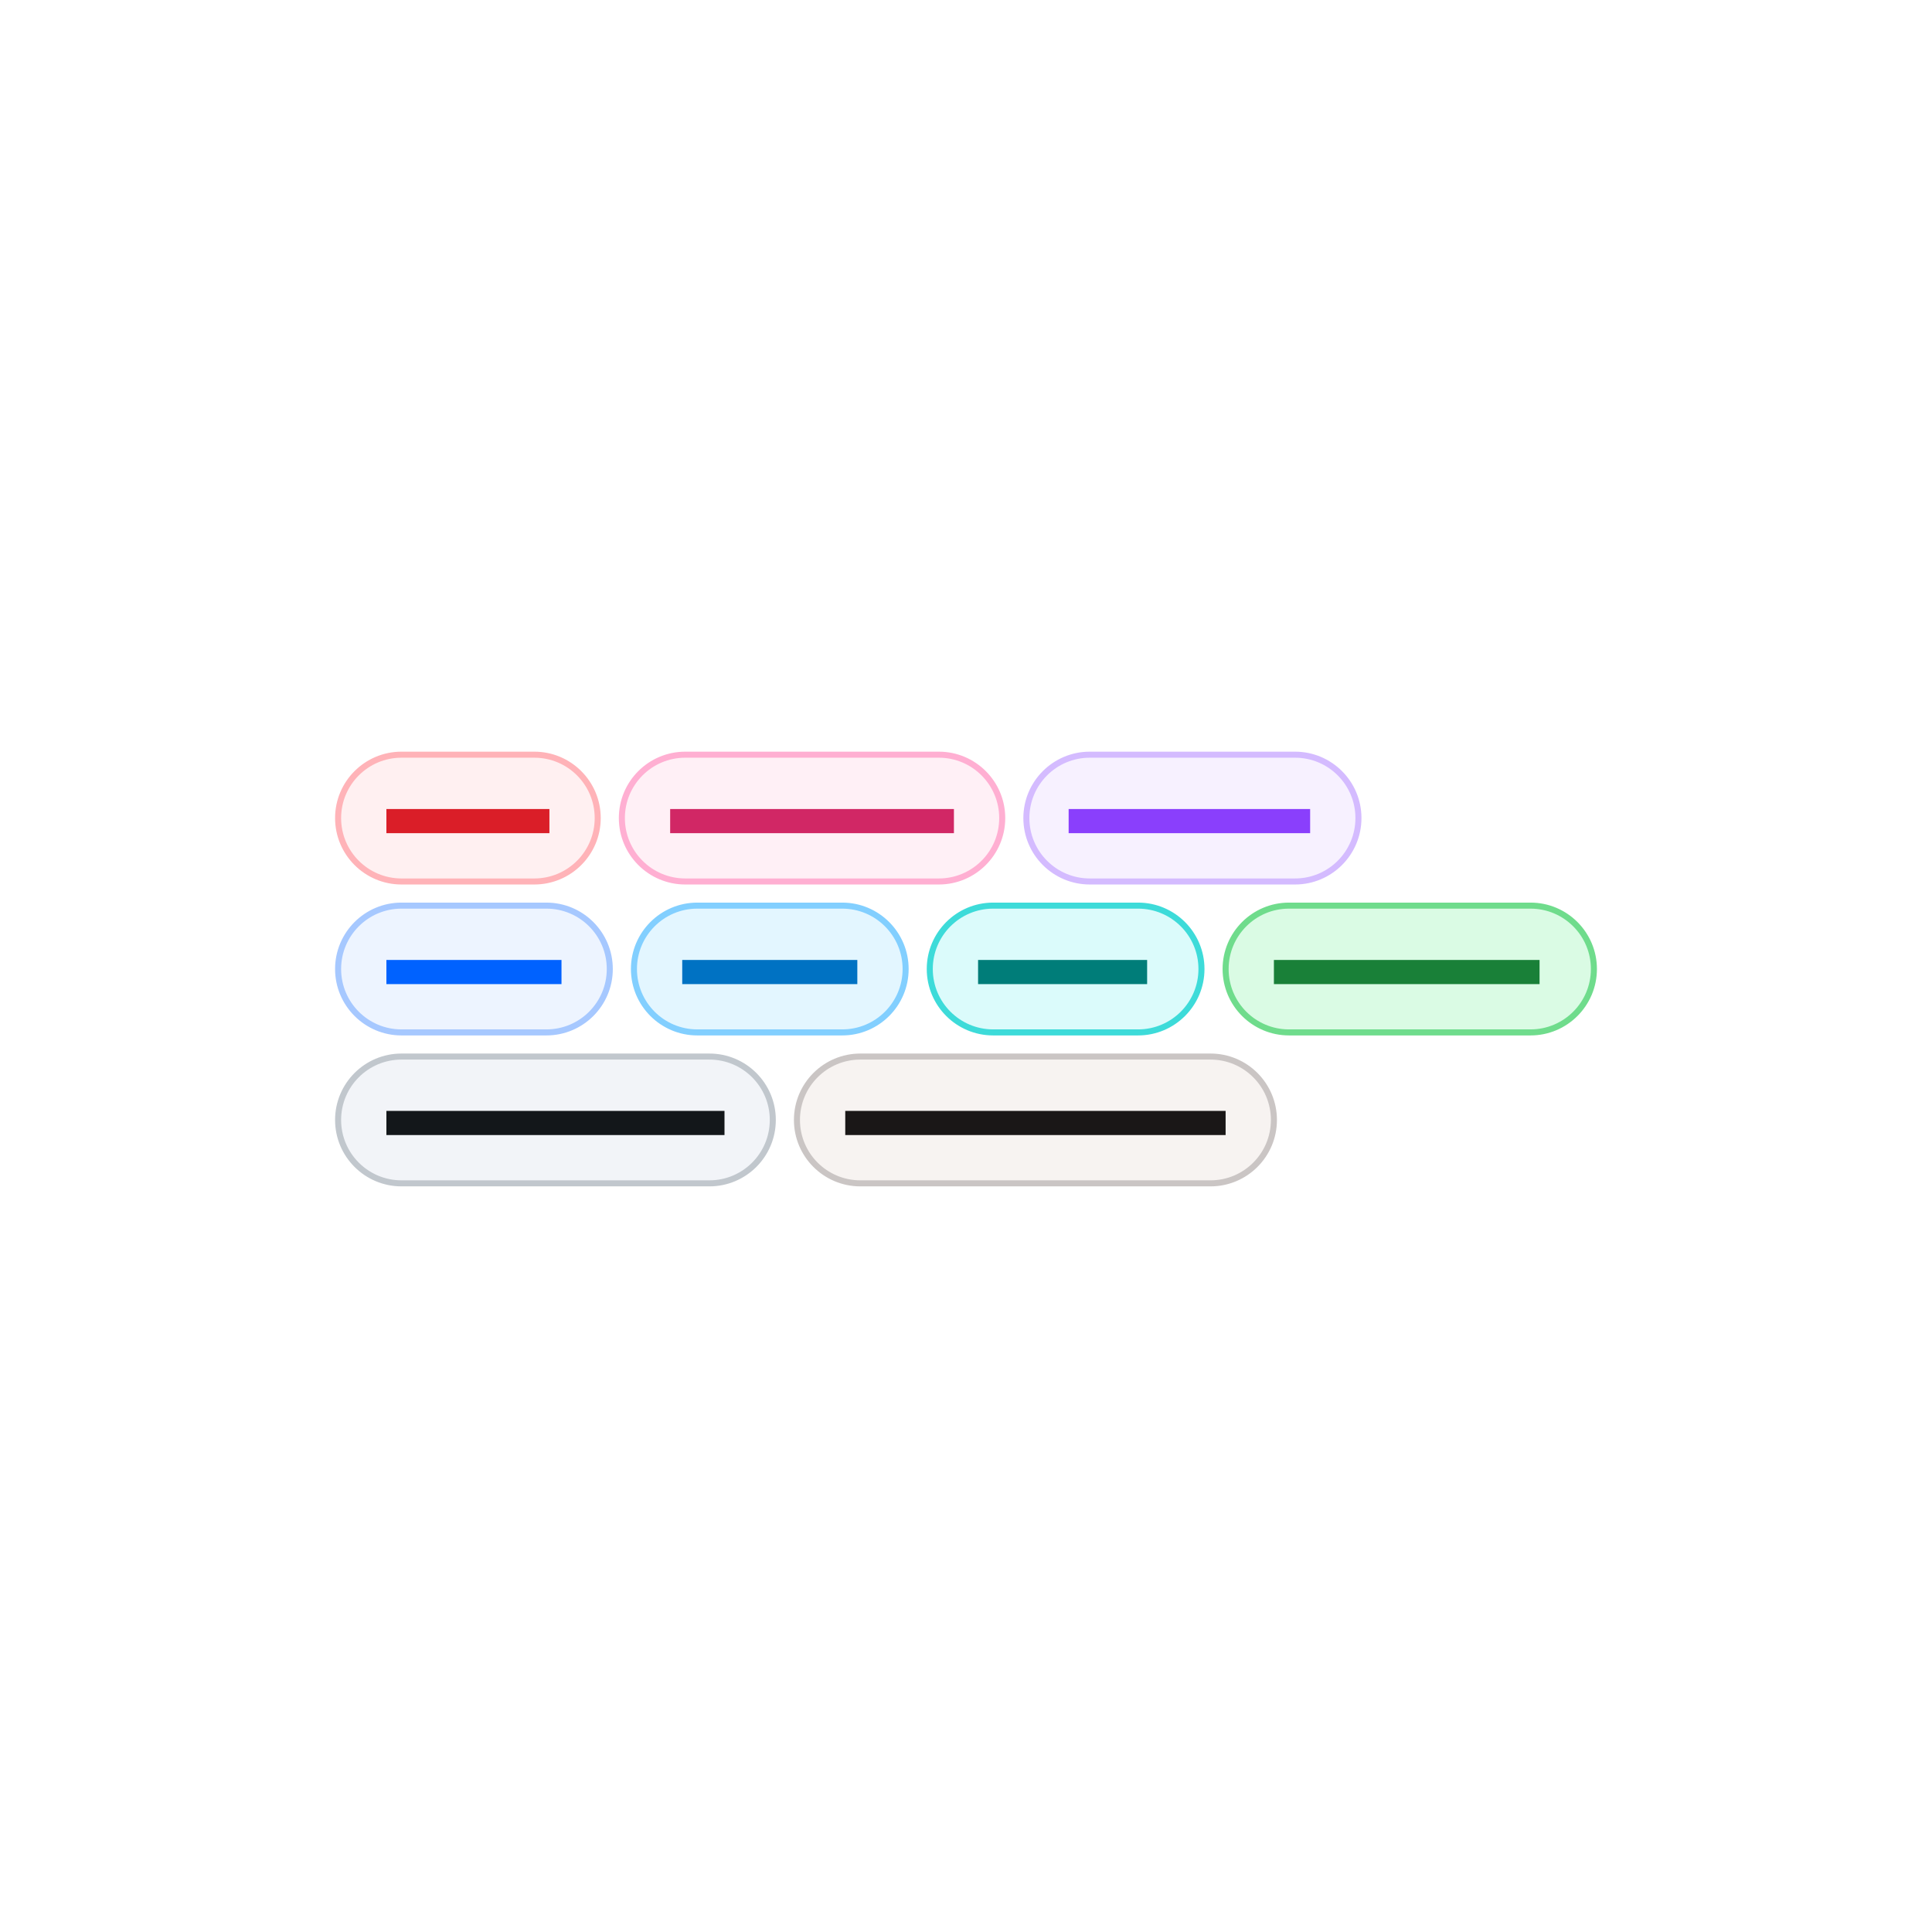
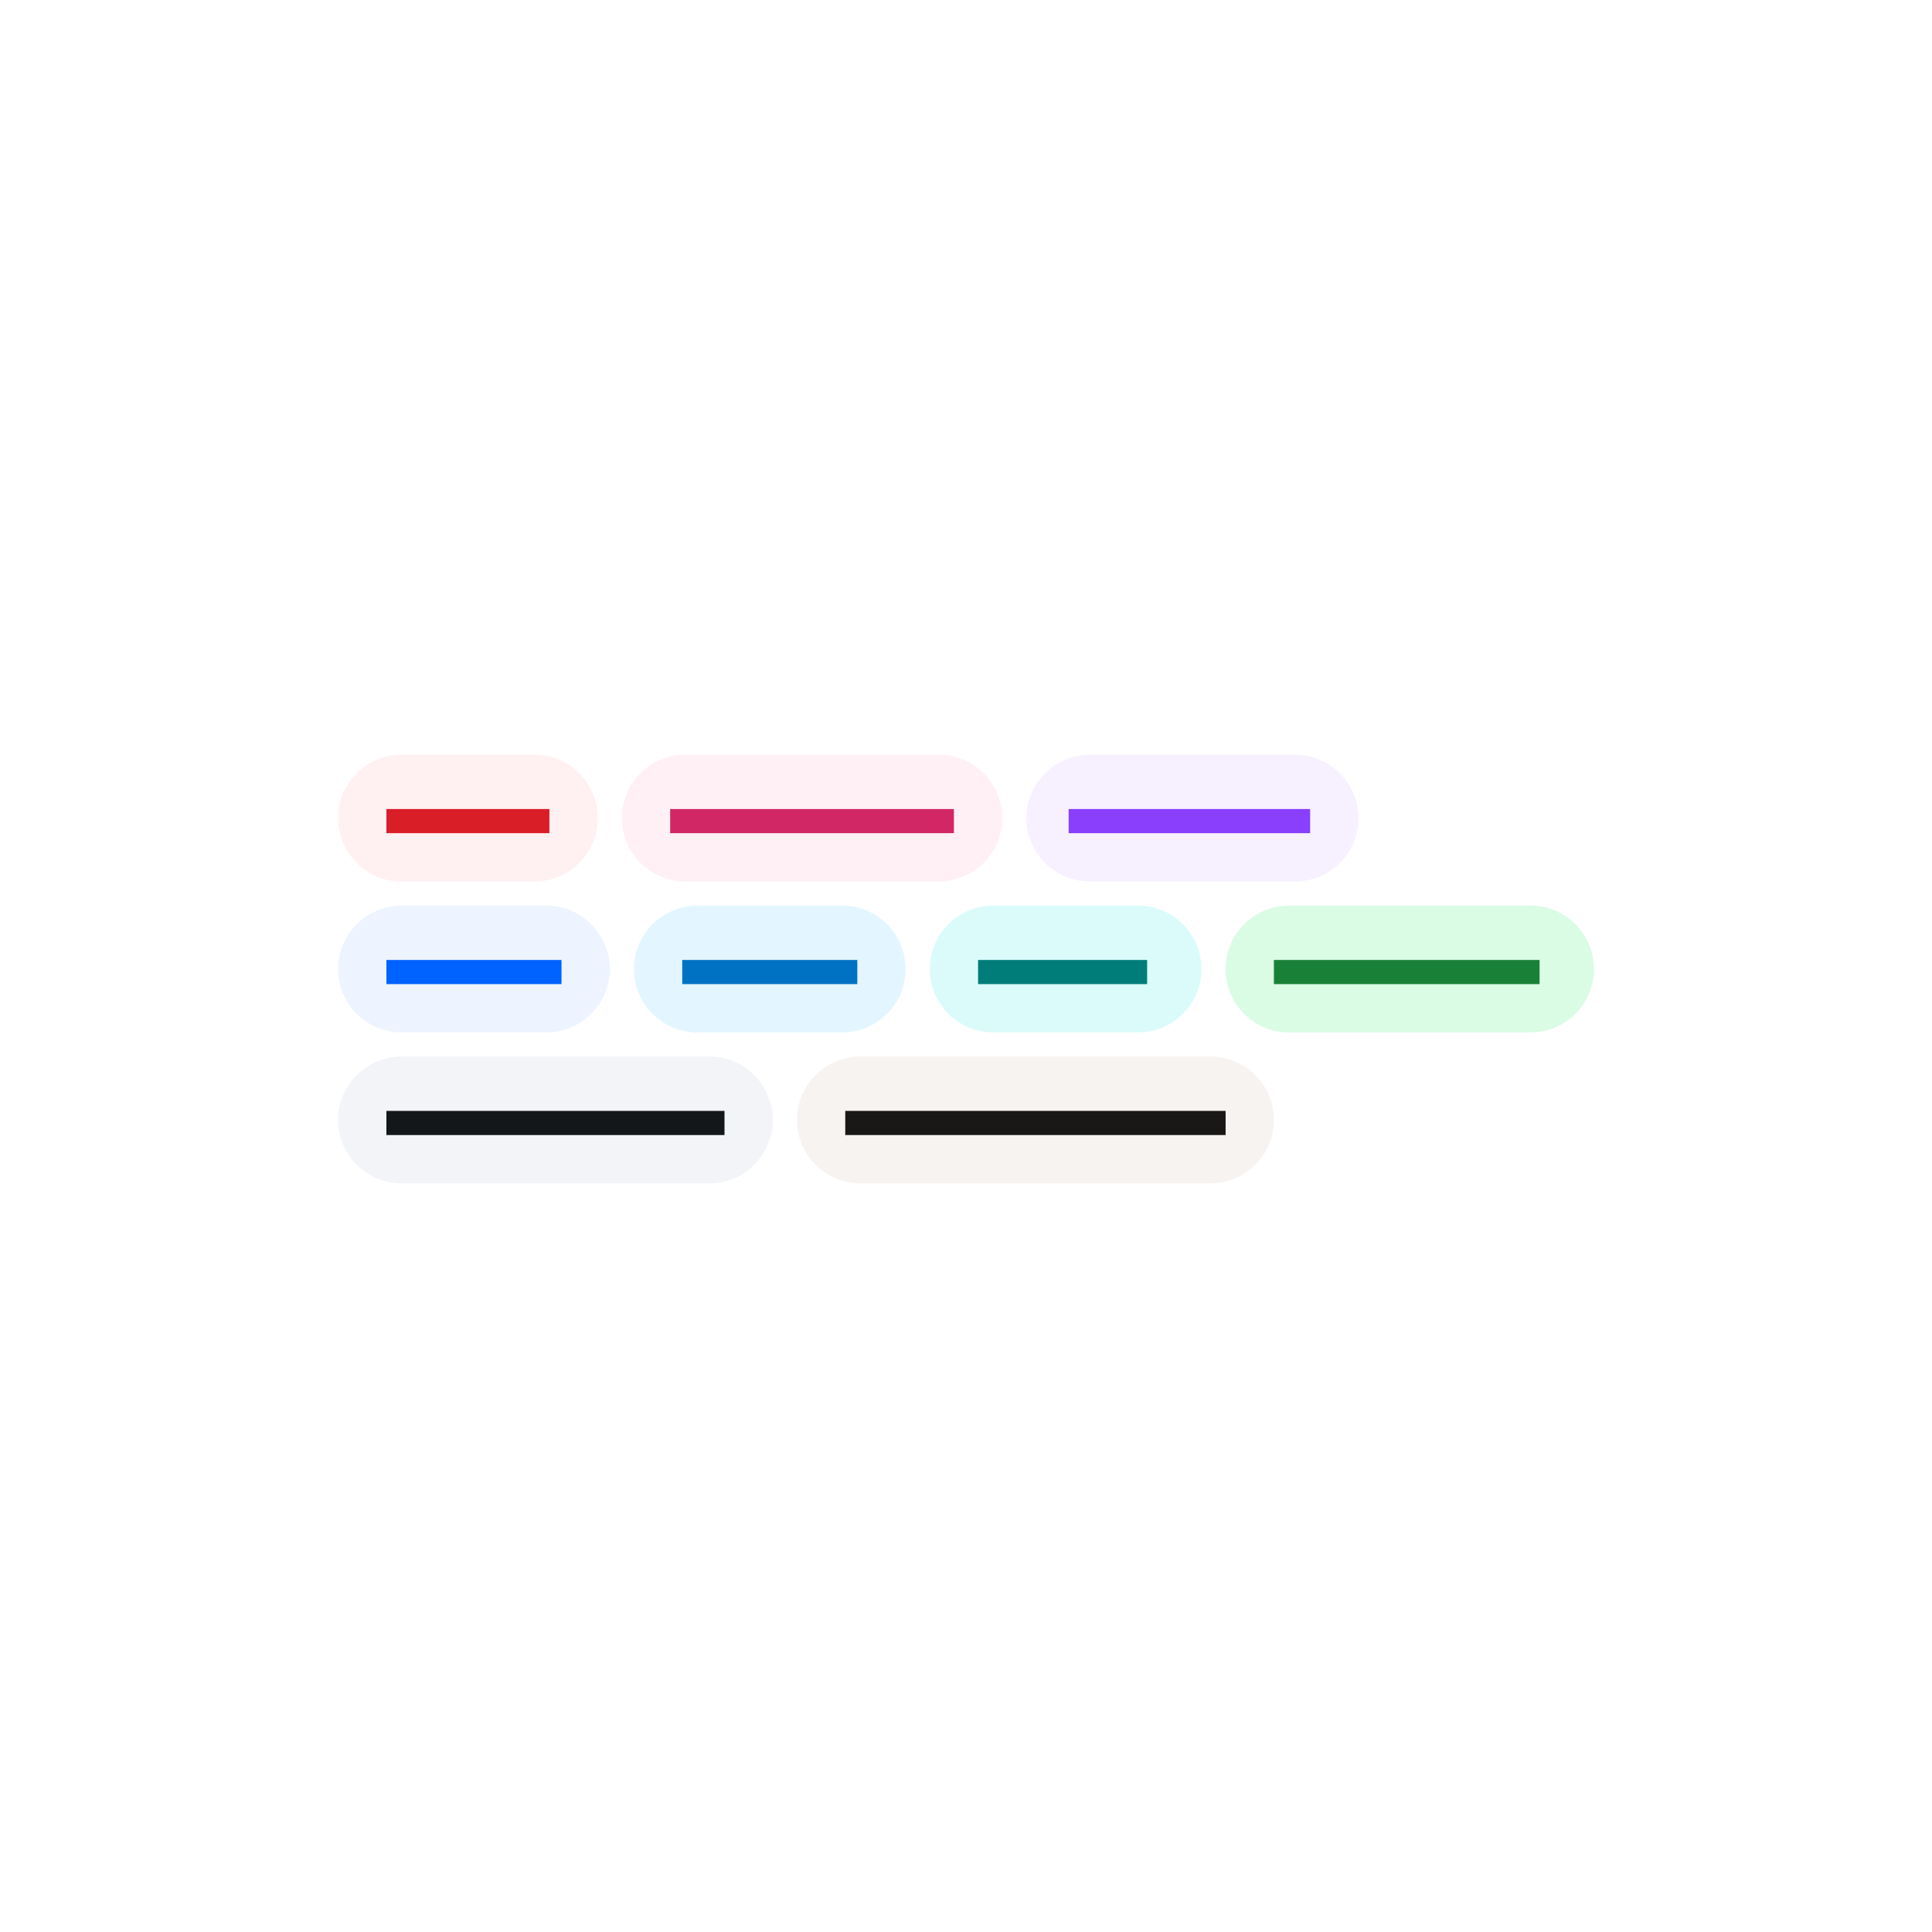
<svg xmlns="http://www.w3.org/2000/svg" width="320" height="320" viewBox="0 0 320 320" fill="none">
-   <rect x="56" y="125" width="43" height="21" rx="10.5" fill="#FFF0F1" stroke="#FFB3B8" />
-   <rect x="103" y="125" width="63" height="21" rx="10.5" fill="#FFF0F6" stroke="#FFAFD2" />
-   <path fill-rule="evenodd" clip-rule="evenodd" d="M56 160.5C56 154.701 60.701 150 66.5 150H90.5C96.299 150 101 154.701 101 160.5C101 166.299 96.299 171 90.5 171H66.5C60.701 171 56 166.299 56 160.5Z" fill="#EDF4FF" stroke="#A6C8FF" />
-   <path fill-rule="evenodd" clip-rule="evenodd" d="M105 160.5C105 154.701 109.701 150 115.5 150H139.5C145.299 150 150 154.701 150 160.5C150 166.299 145.299 171 139.5 171H115.5C109.701 171 105 166.299 105 160.5Z" fill="#E3F6FF" stroke="#82CFFF" />
-   <rect x="154" y="150" width="45" height="21" rx="10.5" fill="#DBFBFB" stroke="#3DDBD9" />
-   <path fill-rule="evenodd" clip-rule="evenodd" d="M56 185.5C56 179.701 60.701 175 66.5 175H117.5C123.299 175 128 179.701 128 185.5C128 191.299 123.299 196 117.5 196H66.5C60.701 196 56 191.299 56 185.5Z" fill="#F2F4F8" stroke="#C1C7CD" />
-   <path fill-rule="evenodd" clip-rule="evenodd" d="M132 185.5C132 179.701 136.701 175 142.5 175H200.5C206.299 175 211 179.701 211 185.5C211 191.299 206.299 196 200.5 196H142.5C136.701 196 132 191.299 132 185.5Z" fill="#F7F3F1" stroke="#CAC5C4" />
+   <rect x="56" y="125" width="43" height="21" rx="10.5" fill="#FFF0F1" />
+   <rect x="103" y="125" width="63" height="21" rx="10.5" fill="#FFF0F6" />
+   <path fill-rule="evenodd" clip-rule="evenodd" d="M56 160.5C56 154.701 60.701 150 66.5 150H90.5C96.299 150 101 154.701 101 160.5V160.5C101 166.299 96.299 171 90.5 171H66.5C60.701 171 56 166.299 56 160.5V160.5Z" fill="#EDF4FF" />
+   <path fill-rule="evenodd" clip-rule="evenodd" d="M105 160.5C105 154.701 109.701 150 115.5 150H139.5C145.299 150 150 154.701 150 160.5V160.5C150 166.299 145.299 171 139.5 171H115.5C109.701 171 105 166.299 105 160.5V160.5Z" fill="#E3F6FF" />
+   <rect x="154" y="150" width="45" height="21" rx="10.5" fill="#DBFBFB" />
+   <path fill-rule="evenodd" clip-rule="evenodd" d="M56 185.5C56 179.701 60.701 175 66.5 175H117.5C123.299 175 128 179.701 128 185.5V185.5C128 191.299 123.299 196 117.5 196H66.5C60.701 196 56 191.299 56 185.5V185.5Z" fill="#F2F4F8" />
+   <path fill-rule="evenodd" clip-rule="evenodd" d="M132 185.5C132 179.701 136.701 175 142.5 175H200.5C206.299 175 211 179.701 211 185.5V185.5C211 191.299 206.299 196 200.5 196H142.5C136.701 196 132 191.299 132 185.5V185.5Z" fill="#F7F3F1" />
  <rect x="64" y="134" width="27" height="4" fill="#DA1E28" />
  <rect x="111" y="134" width="47" height="4" fill="#D12765" />
  <rect x="64" y="159" width="29" height="4" fill="#0062FF" />
  <rect x="113" y="159" width="29" height="4" fill="#0072C3" />
  <rect x="64" y="184" width="56" height="4" fill="#13171A" />
  <rect x="140" y="184" width="63" height="4" fill="#1A1717" />
-   <rect x="170" y="125" width="55" height="21" rx="10.5" fill="#F7F1FF" stroke="#D4BBFF" />
-   <rect x="203" y="150" width="61" height="21" rx="10.5" fill="#DAFBE4" stroke="#6FDC8C" />
+   <rect x="170" y="125" width="55" height="21" rx="10.5" fill="#F7F1FF" />
+   <rect x="203" y="150" width="61" height="21" rx="10.5" fill="#DAFBE4" />
  <rect x="177" y="134" width="40" height="4" fill="#8A3FFC" />
  <rect x="211" y="159" width="44" height="4" fill="#198038" />
  <rect x="162" y="159" width="28" height="4" fill="#007D79" />
</svg>
